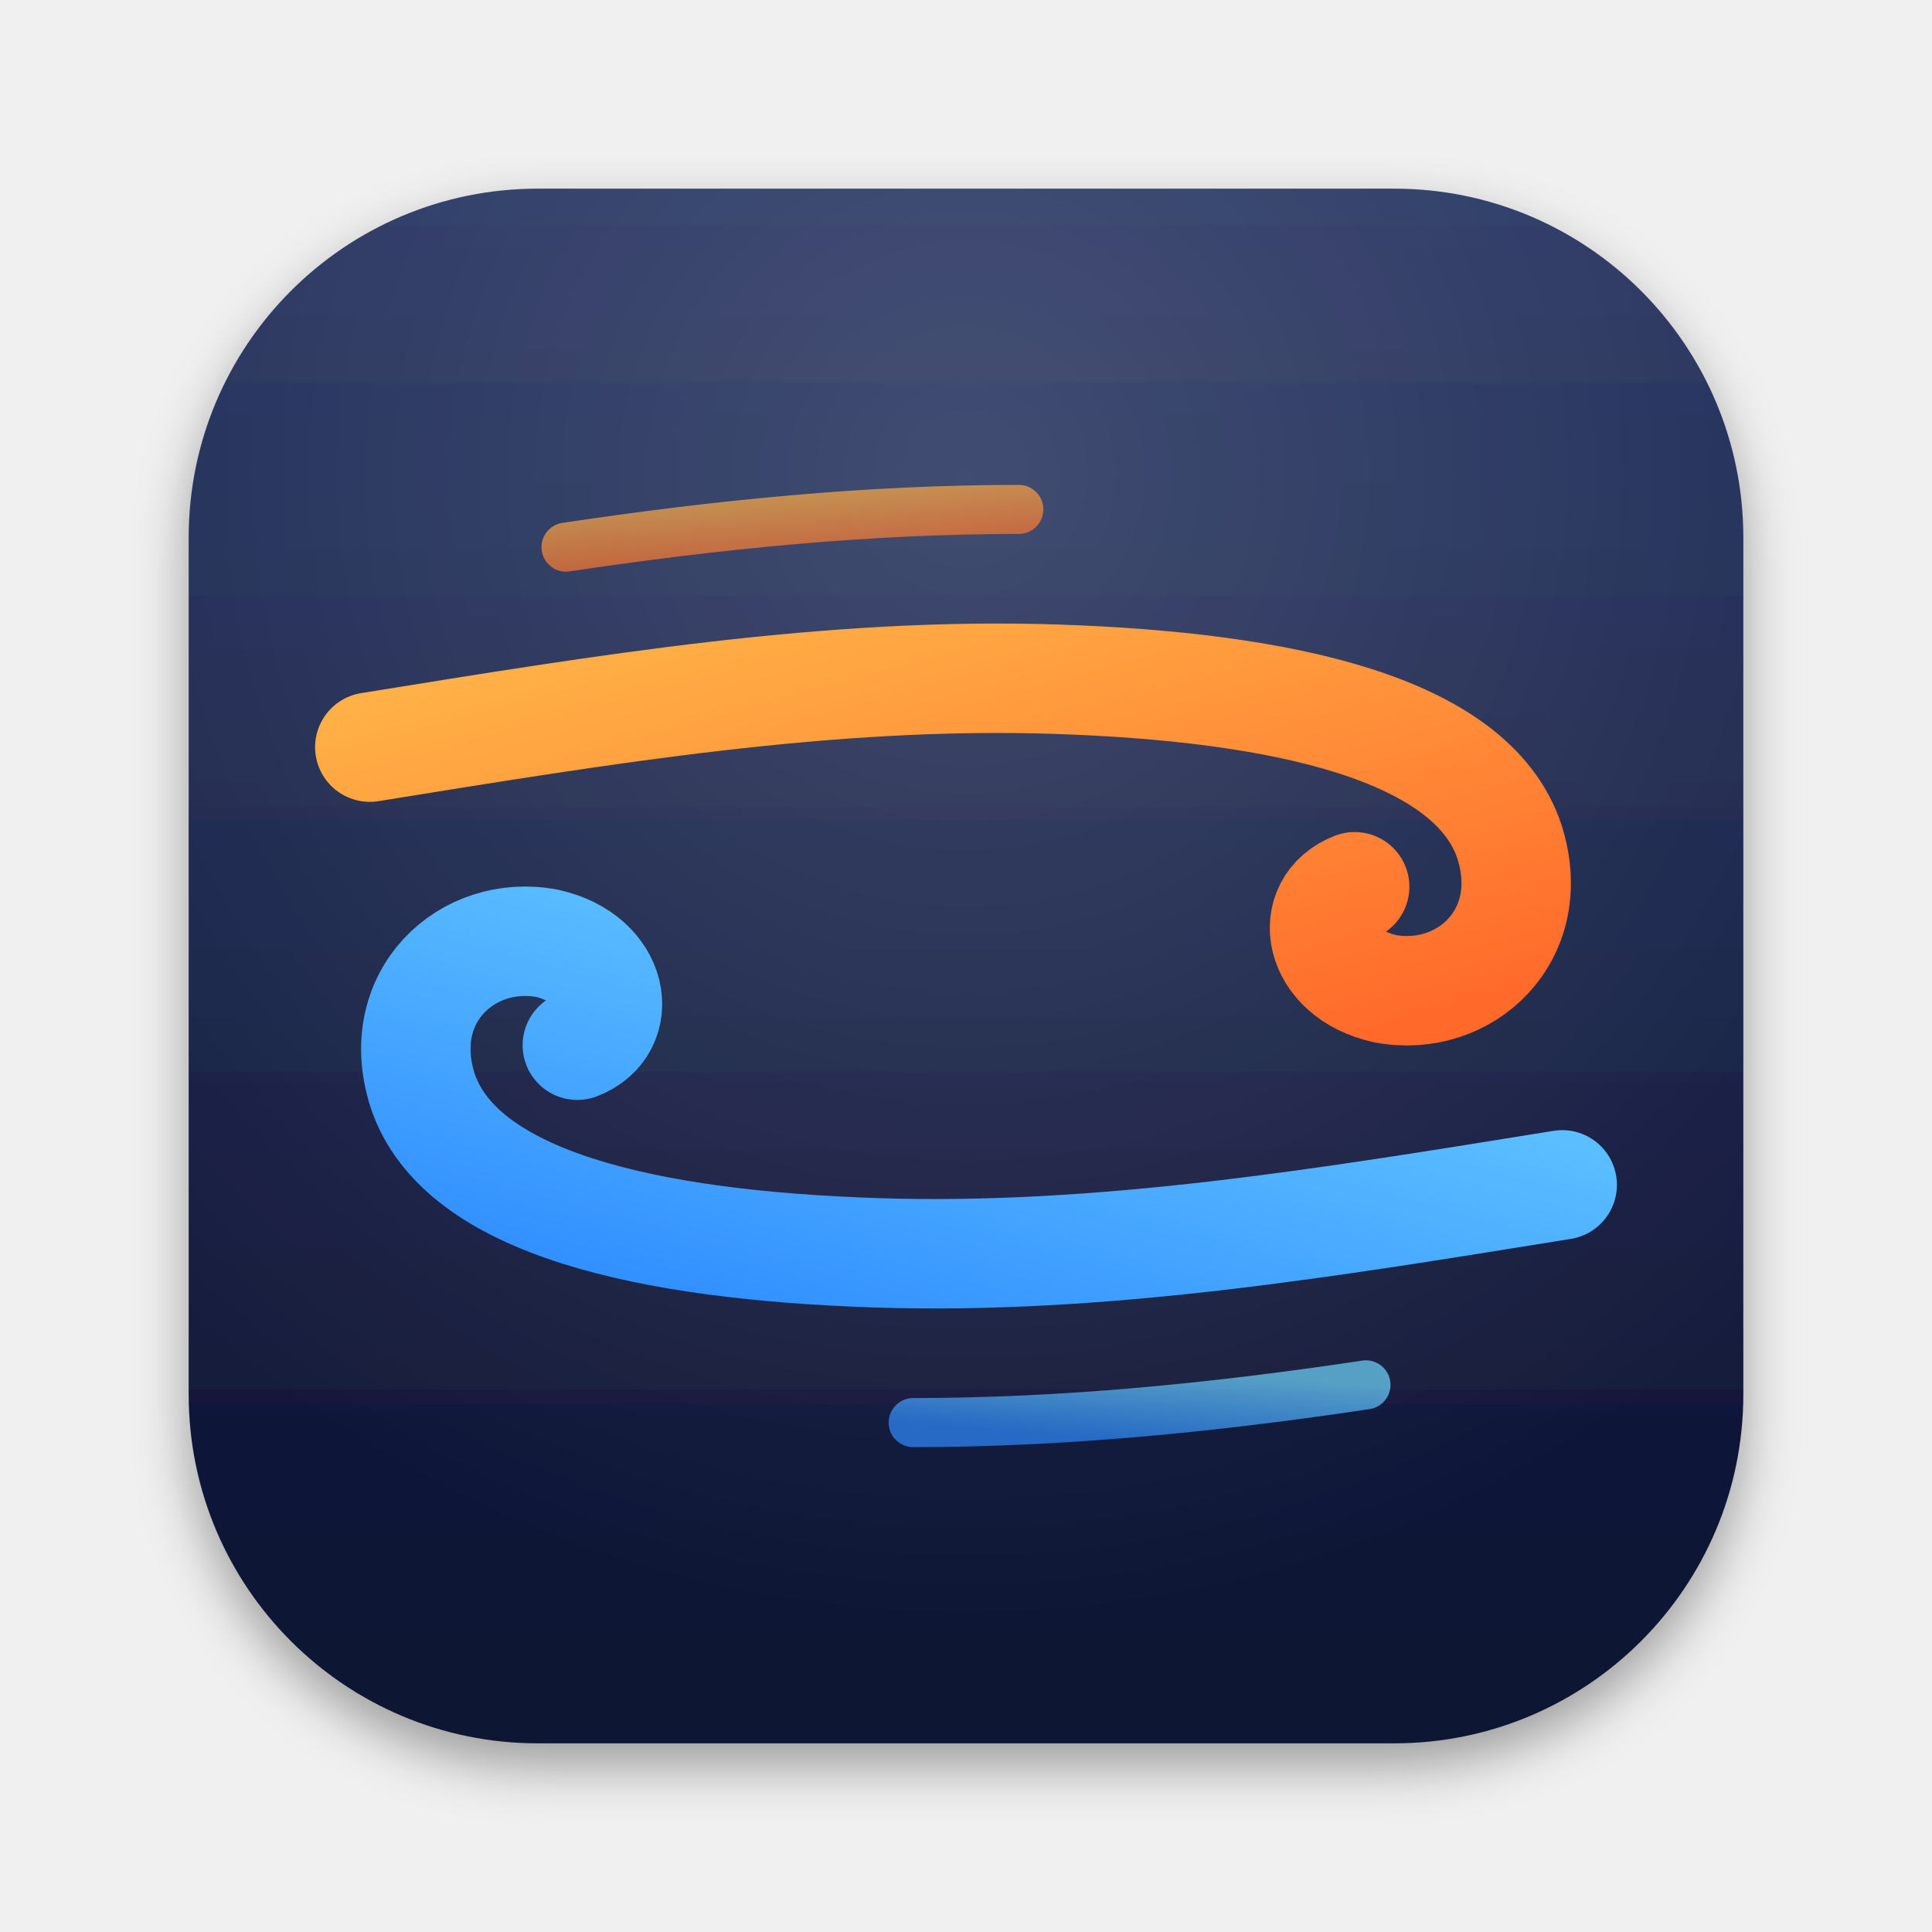
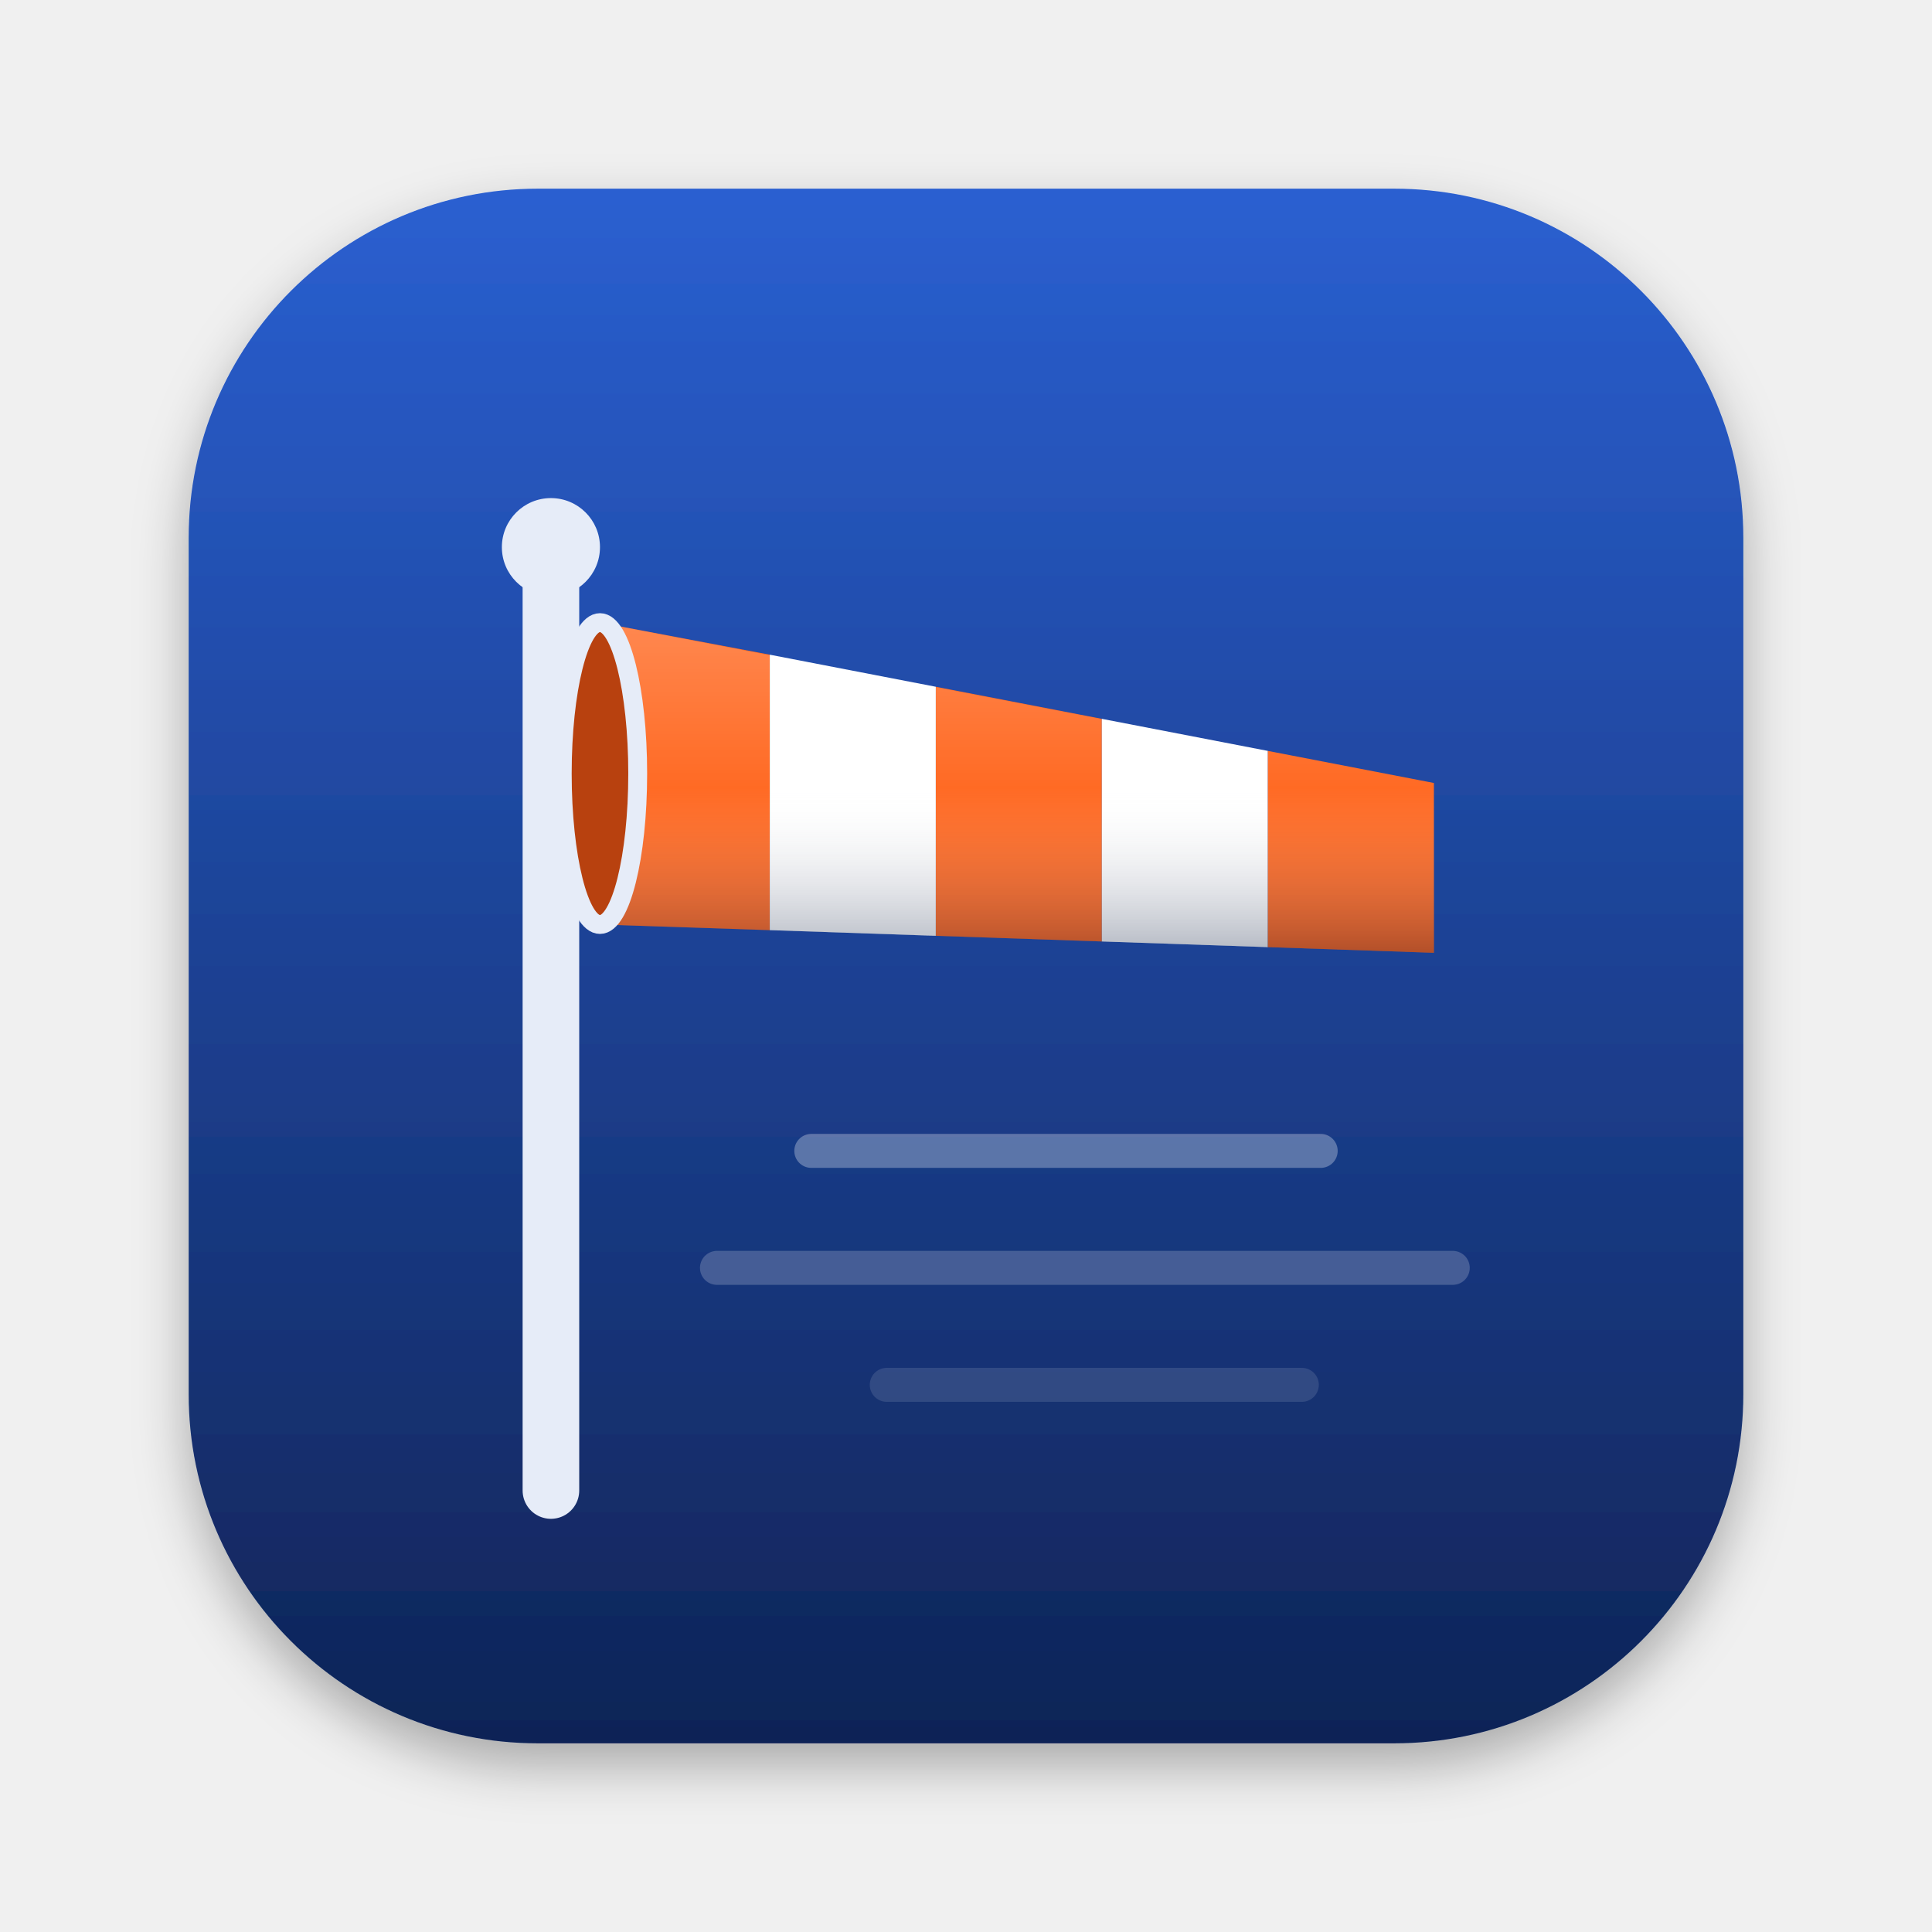
<svg xmlns="http://www.w3.org/2000/svg" width="1024" height="1024" viewBox="0 0 1024 1024">
  <defs>
    <linearGradient id="bg" x1="0" y1="0" x2="0" y2="1">
-       <stop offset="0" stop-color="#22305e" />
-       <stop offset="1" stop-color="#0d1330" />
+       <stop offset="0" stop-color="#2a5fd0" />
+       <stop offset="1" stop-color="#0f2457" />
    </linearGradient>
-     <radialGradient id="glow" cx="0.5" cy="0.18" r="0.75">
-       <stop offset="0" stop-color="#ffffff" stop-opacity="0.16" />
-       <stop offset="1" stop-color="#ffffff" stop-opacity="0" />
-     </radialGradient>
-     <linearGradient id="orange" x1="0" y1="0" x2="1" y2="1">
-       <stop offset="0" stop-color="#ffb347" />
-       <stop offset="1" stop-color="#ff6a2b" />
+     <linearGradient id="shade" x1="0" y1="0" x2="0" y2="1">
+       <stop offset="0" stop-color="#ffffff" stop-opacity="0.2" />
+       <stop offset="0.5" stop-color="#ffffff" stop-opacity="0" />
+       <stop offset="1" stop-color="#001033" stop-opacity="0.3" />
    </linearGradient>
-     <linearGradient id="blue" x1="0" y1="1" x2="1" y2="0">
-       <stop offset="0" stop-color="#2f8cff" />
-       <stop offset="1" stop-color="#6fd6ff" />
-     </linearGradient>
-     <filter id="shadow" x="-10%" y="-10%" width="120%" height="125%">
-       <feDropShadow dx="0" dy="12" stdDeviation="14" flood-color="#000" flood-opacity="0.35" />
+     <filter id="drop" x="-10%" y="-10%" width="120%" height="125%">
+       <feDropShadow dx="0" dy="12" stdDeviation="14" flood-color="#000" flood-opacity="0.3" />
    </filter>
  </defs>
-   <g filter="url(#shadow)">
-     <rect x="100" y="100" width="824" height="824" rx="185" fill="url(#bg)" />
+   <rect x="100" y="100" width="824" height="824" rx="185" fill="url(#bg)" filter="url(#drop)" />
+   <g stroke="#ffffff" stroke-linecap="round" stroke-width="18">
+     <path d="M430 610 H700" stroke-opacity="0.3" />
+     <path d="M380 672 H770" stroke-opacity="0.2" />
+     <path d="M470 734 H690" stroke-opacity="0.12" />
  </g>
-   <rect x="100" y="100" width="824" height="824" rx="185" fill="url(#glow)" />
-   <g fill="none" stroke-linecap="round" stroke-linejoin="round">
-     <path d="M 300 290 C 380 278, 460 270, 540 270" stroke="url(#orange)" stroke-width="26" opacity="0.7" />
-     <path d="M 196 396 C 320 376, 440 356, 560 360 C 680 364, 780 386, 800 446 C 816 496, 776 532, 734 524 C 698 516, 692 480, 718 470" stroke="url(#orange)" stroke-width="58" />
-     <path d="M 724 734 C 644 746, 564 754, 484 754" stroke="url(#blue)" stroke-width="26" opacity="0.7" />
-     <path d="M 828 628 C 704 648, 584 668, 464 664 C 344 660, 244 638, 224 578 C 208 528, 248 492, 290 500 C 326 508, 332 544, 306 554" stroke="url(#blue)" stroke-width="58" />
-   </g>
+   <path d="M292 300 V790" stroke="#e6ecf8" stroke-width="30" stroke-linecap="round" />
+   <circle cx="292" cy="290" r="26" fill="#e6ecf8" />
+   <polygon points="318,330 408,347 408,493 318,490" fill="#ff6a24" />
+   <polygon points="408,347 496,364 496,496 408,493" fill="#ffffff" />
+   <polygon points="496,364 584,381 584,499 496,496" fill="#ff6a24" />
+   <polygon points="584,381 672,398 672,502 584,499" fill="#ffffff" />
+   <polygon points="672,398 760,415 760,505 672,502" fill="#ff6a24" />
+   <polygon points="318,330 760,415 760,505 318,490" fill="url(#shade)" />
+   <ellipse cx="318" cy="410" rx="20" ry="80" fill="#b8410f" stroke="#e6ecf8" stroke-width="10" />
</svg>
